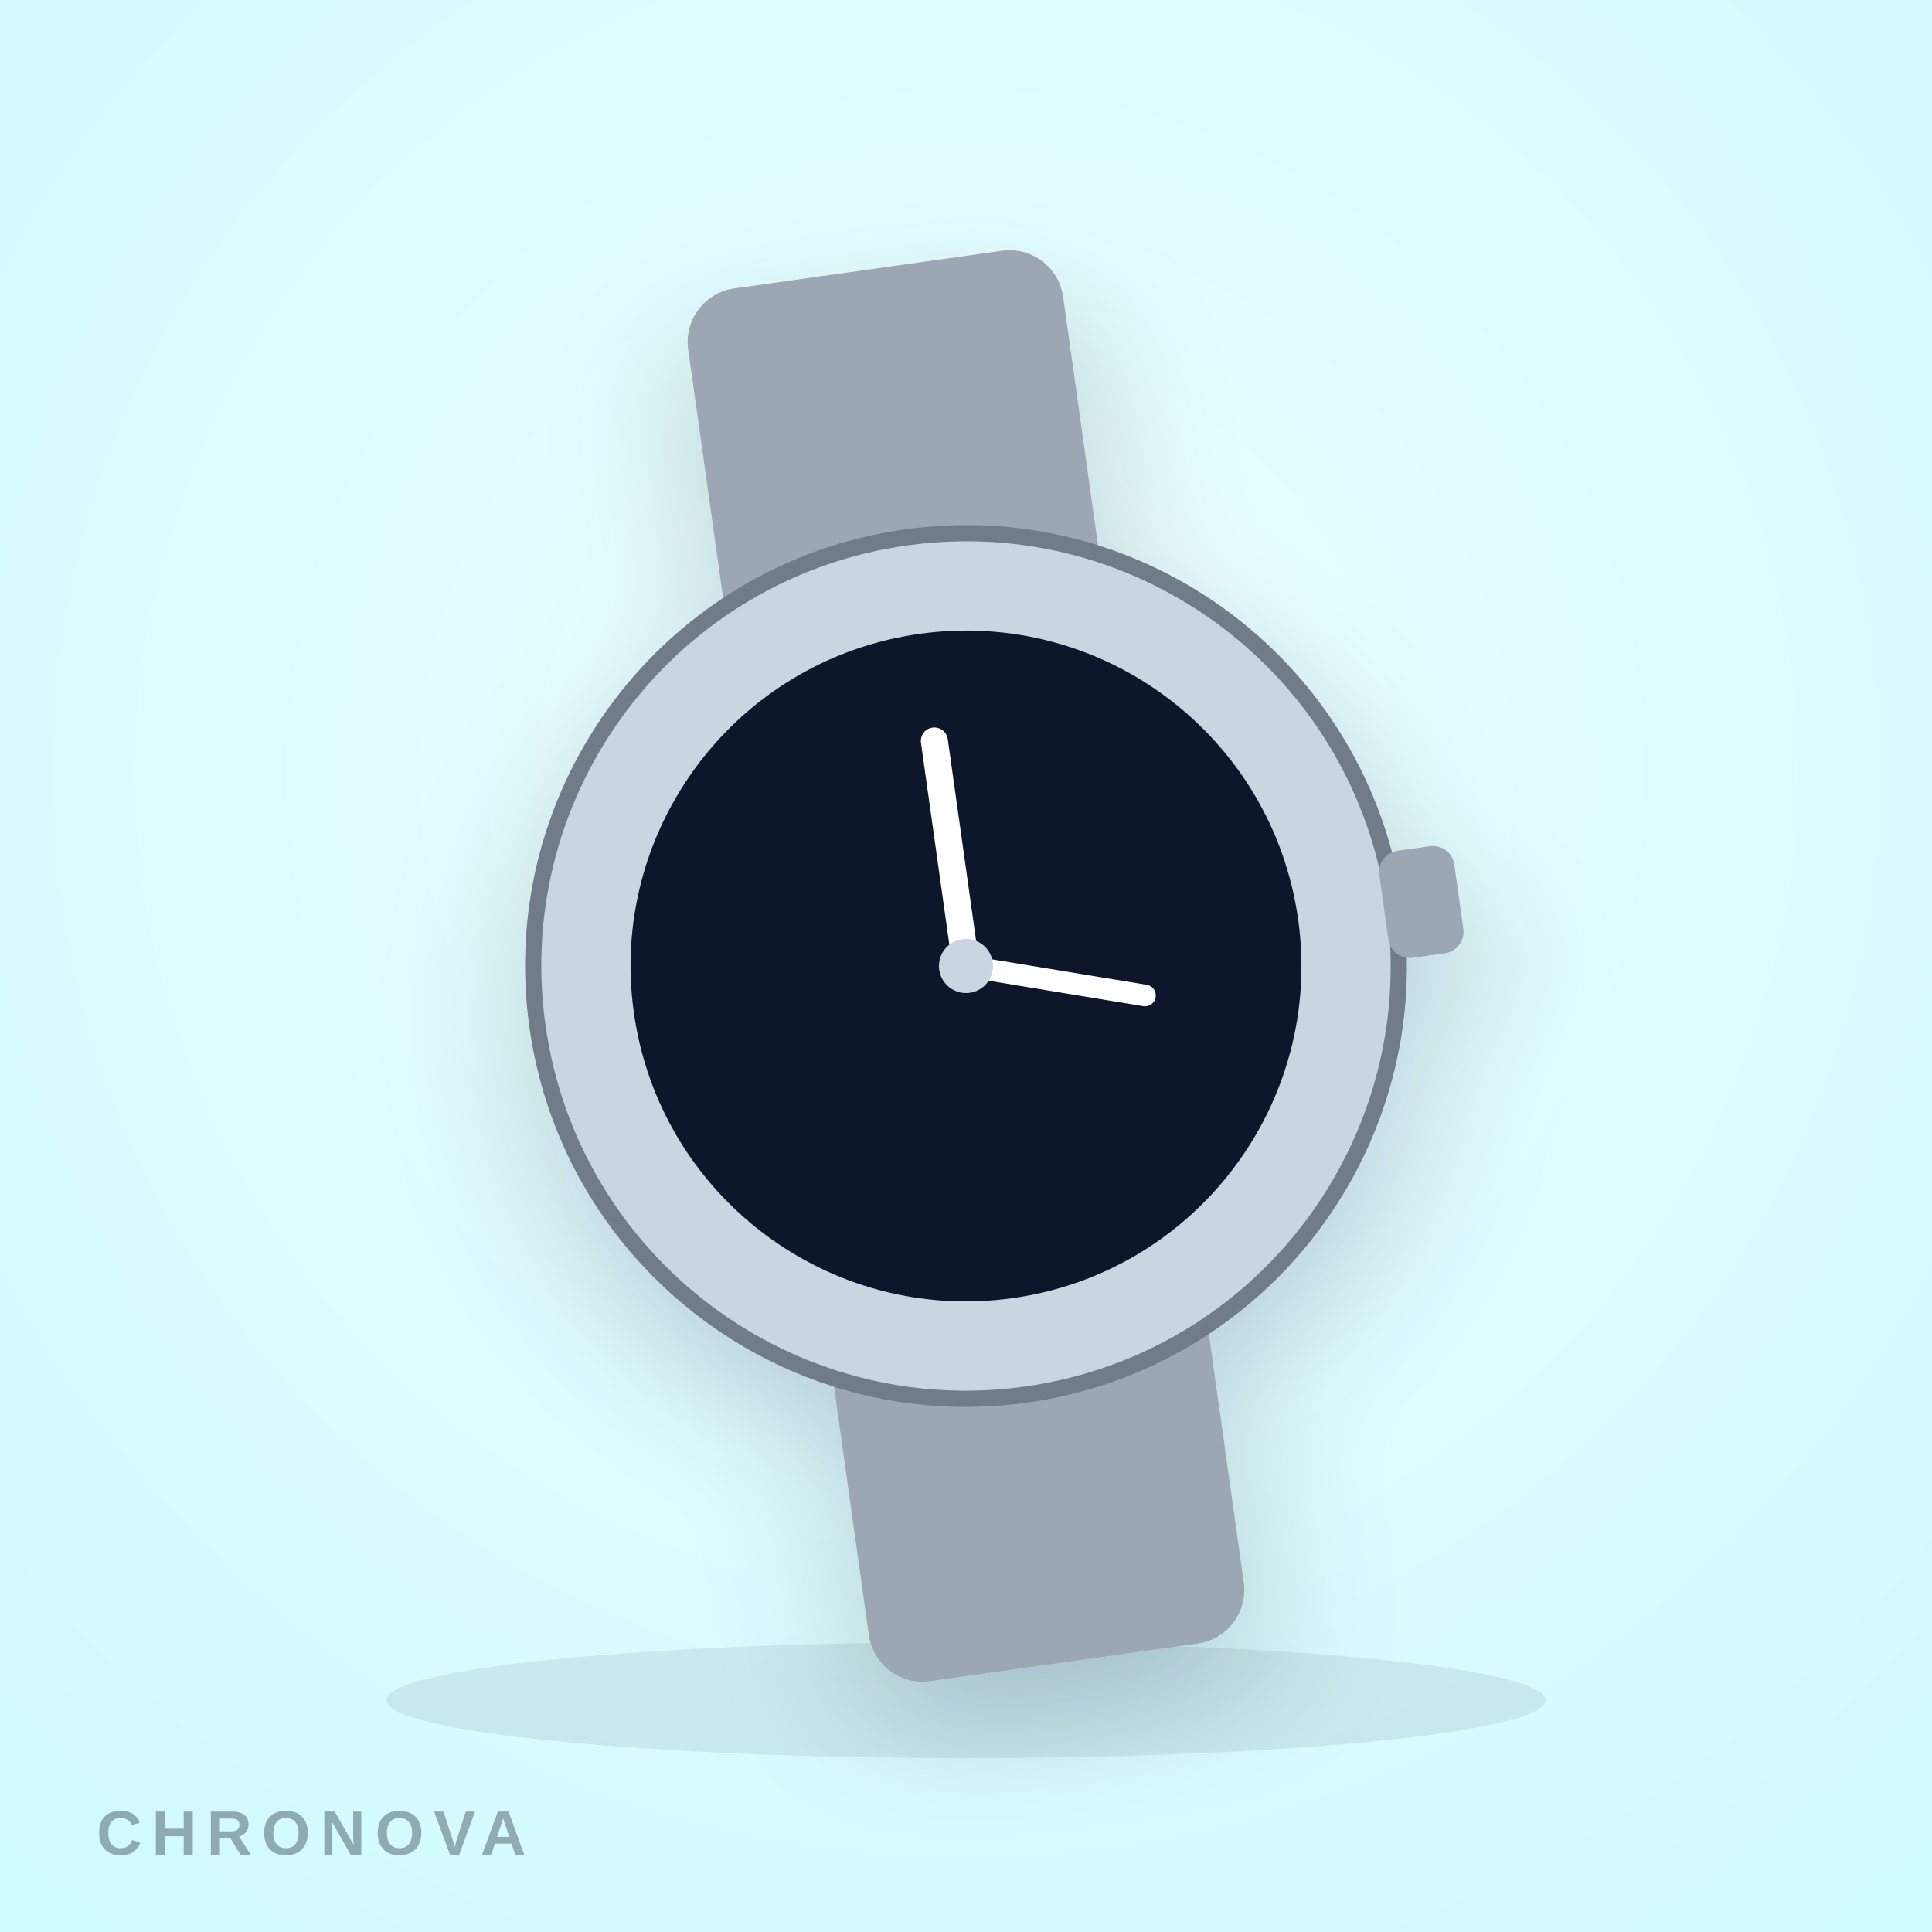
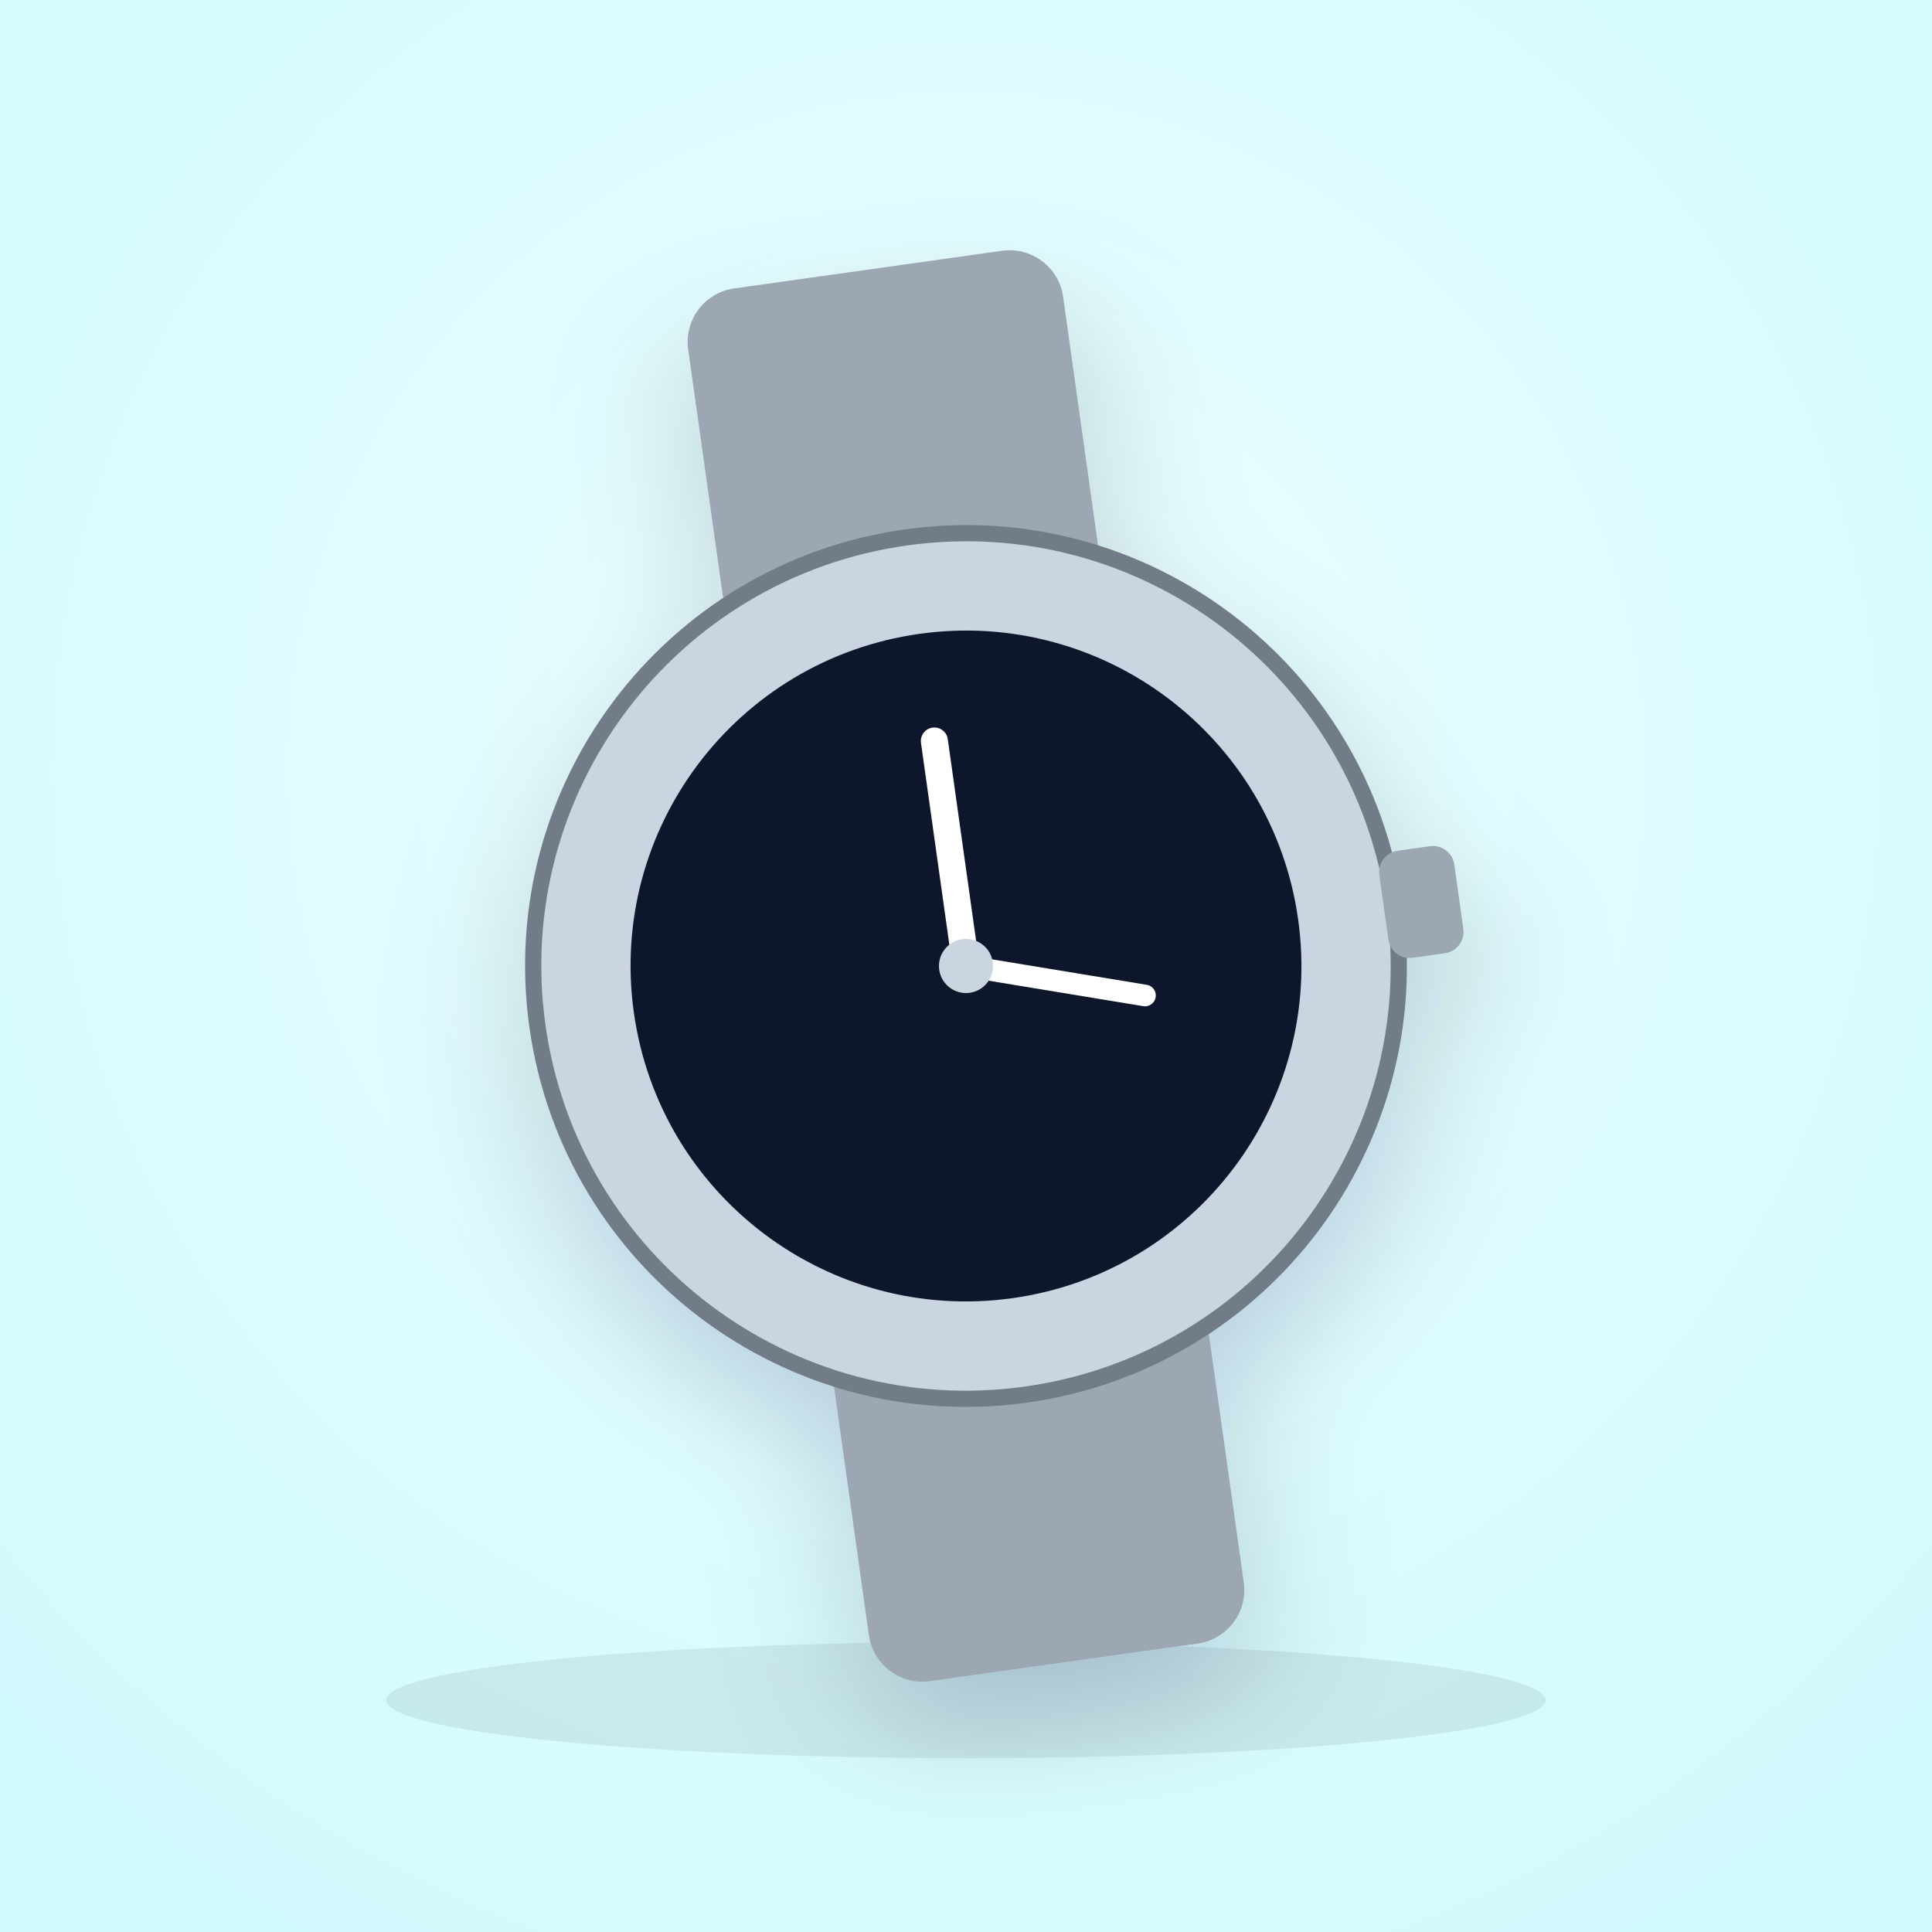
<svg xmlns="http://www.w3.org/2000/svg" viewBox="0 0 400 400" width="800" height="800">
  <defs>
    <radialGradient id="bg" cx="50%" cy="40%" r="75%">
      <stop offset="0" stop-color="#ecfeff" />
      <stop offset="1" stop-color="#cffafe" />
    </radialGradient>
    <linearGradient id="screen" x1="0" y1="0" x2="1" y2="1">
      <stop offset="0" stop-color="#6366f1" />
      <stop offset=".5" stop-color="#ec4899" />
      <stop offset="1" stop-color="#f59e0b" />
    </linearGradient>
    <filter id="sh" x="-20%" y="-20%" width="140%" height="140%">
      <feDropShadow dx="0" dy="10" stdDeviation="12" flood-color="#0f172a" flood-opacity=".18" />
    </filter>
  </defs>
  <rect width="400" height="400" fill="url(#bg)" />
  <ellipse cx="200" cy="352" rx="120" ry="12" fill="#0f172a" opacity=".08" />
  <g filter="url(#sh)" transform="translate(200 200) rotate(-8) scale(1.12) translate(-200 -200)">
    <rect x="165" y="70" width="70" height="70" rx="10" fill="#9da7b3" />
    <rect x="165" y="260" width="70" height="70" rx="10" fill="#9da7b3" />
    <circle cx="200" cy="200" r="80" fill="#cbd5e1" stroke="#727c88" stroke-width="3" />
    <circle cx="200" cy="200" r="62" fill="#0f172a" />
    <line x1="200" y1="200" x2="200" y2="158" stroke="#fff" stroke-width="5" stroke-linecap="round" />
    <line x1="200" y1="200" x2="232" y2="210" stroke="#fff" stroke-width="4" stroke-linecap="round" />
    <circle cx="200" cy="200" r="5" fill="#cbd5e1" />
    <rect x="278" y="190" width="14" height="20" rx="4" fill="#9da7b3" />
  </g>
-   <text x="20" y="384" font-family="Arial, sans-serif" font-size="13" font-weight="700" letter-spacing="2" fill="#0f172a" opacity=".35">CHRONOVA</text>
</svg>
